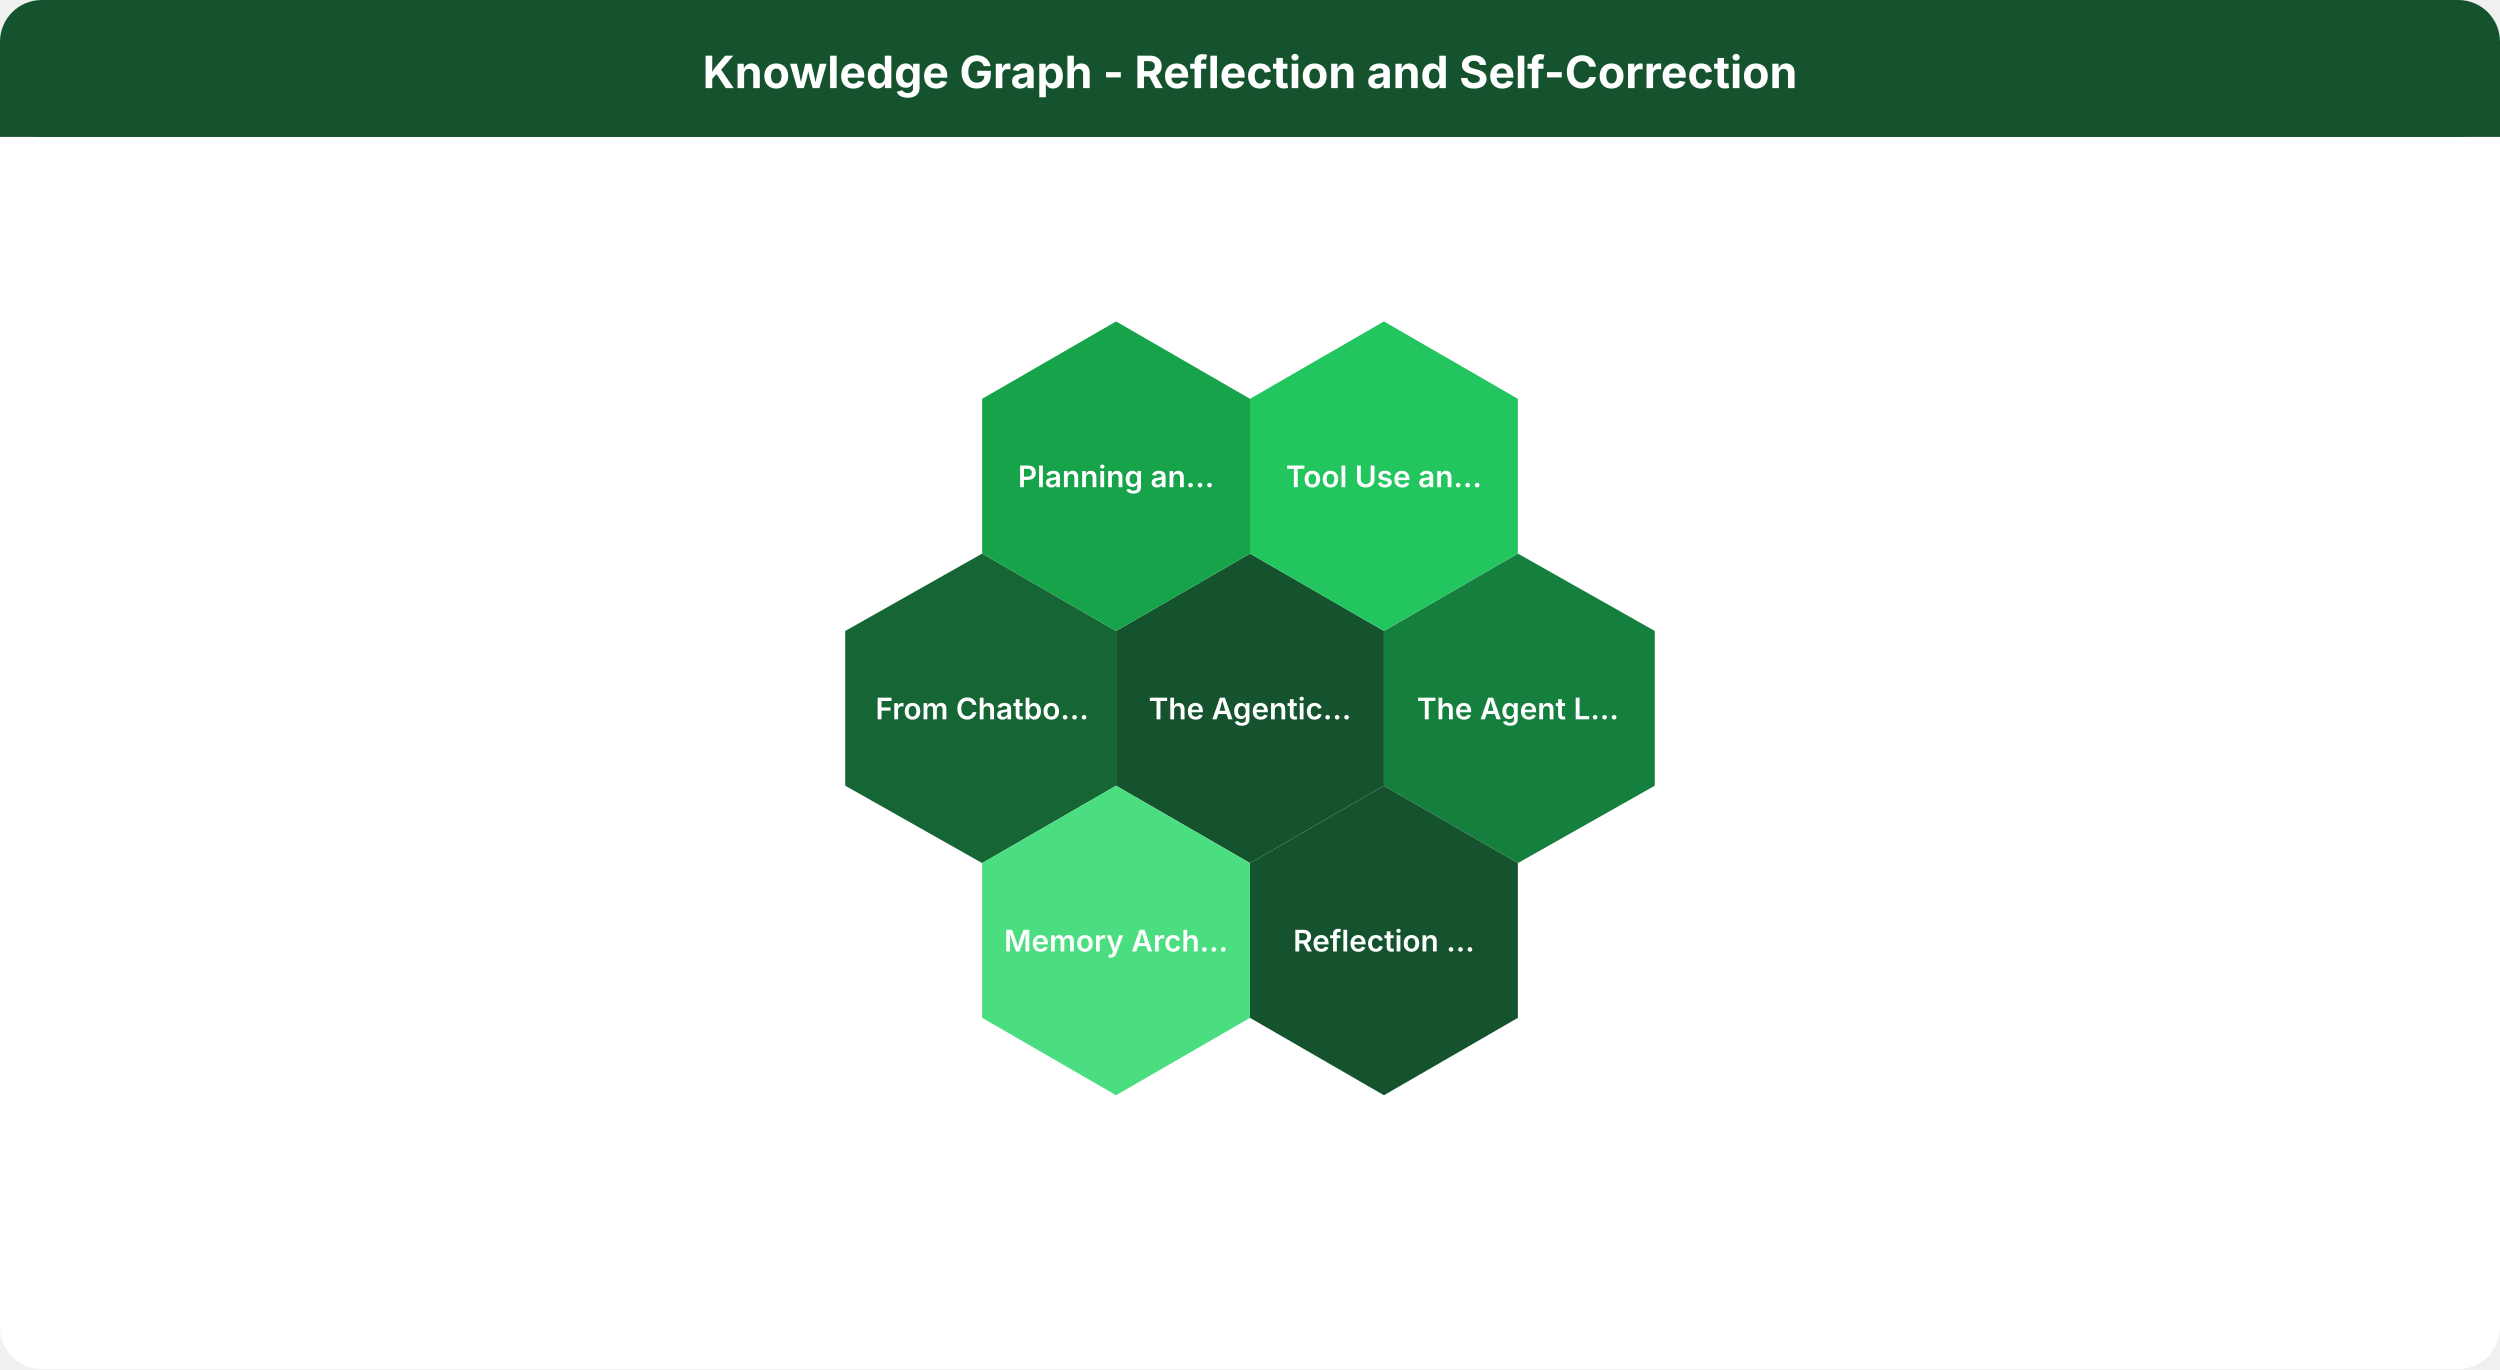
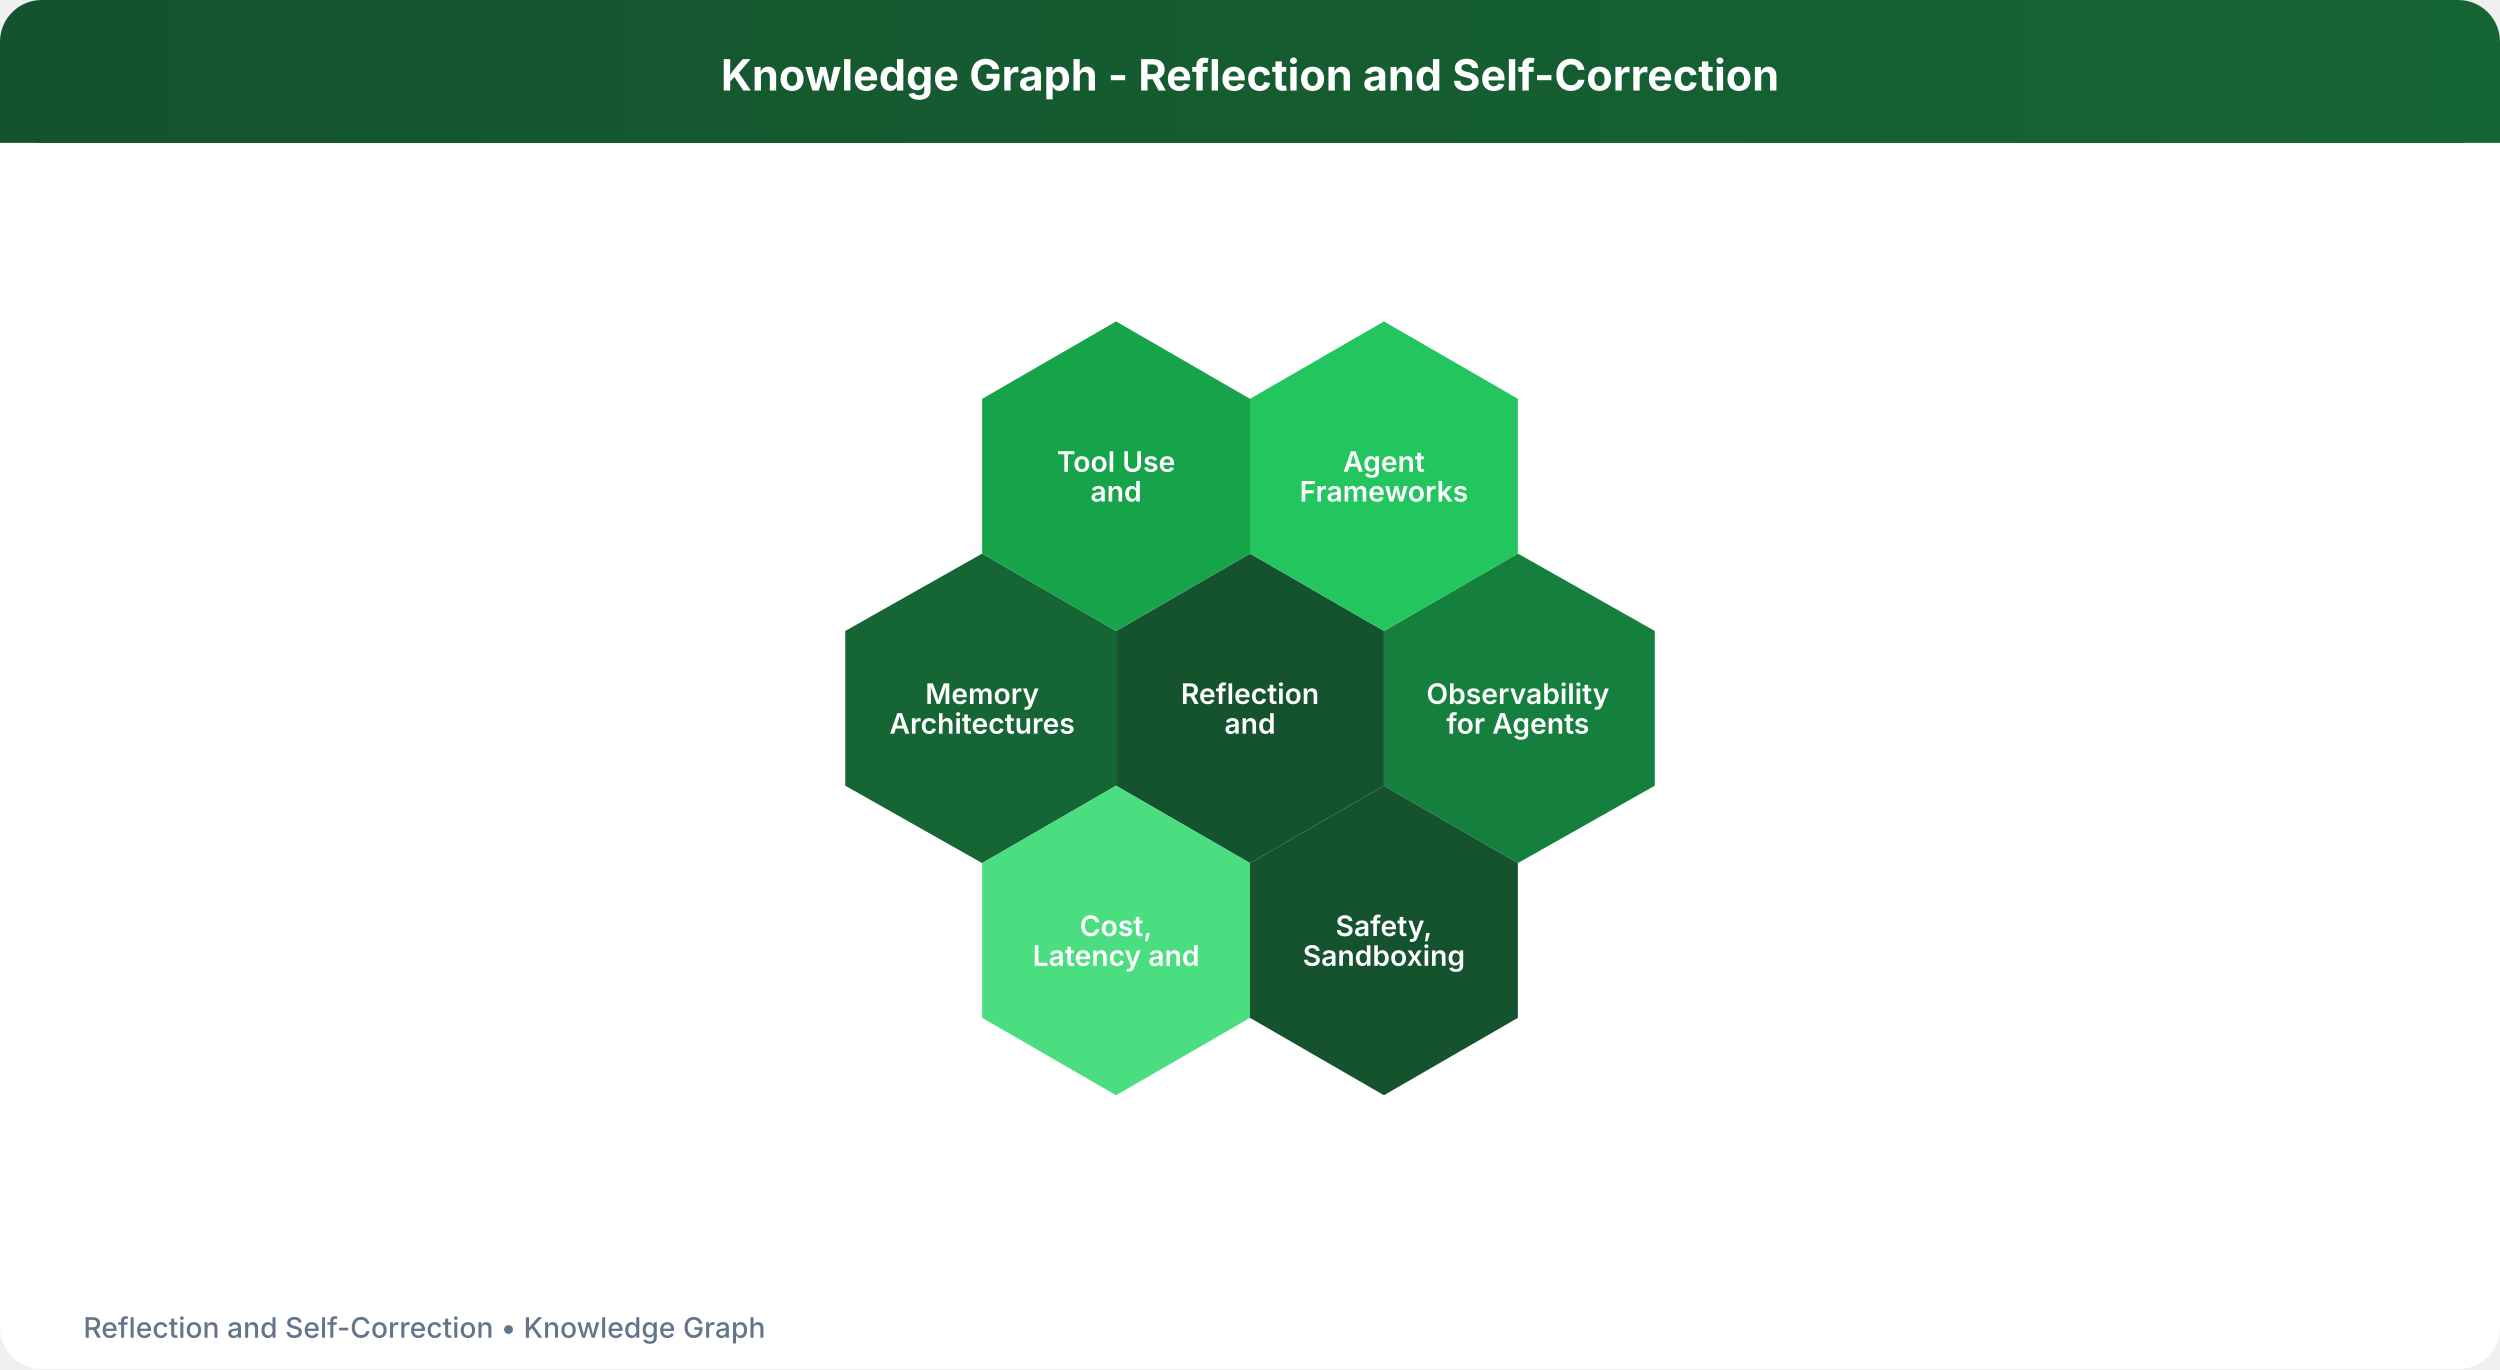
<svg xmlns="http://www.w3.org/2000/svg" width="840" height="460" data-tpl="honeycomb" data-pal="10-0" viewBox="0 0 840 460" font-family="Inter, Segoe UI, Arial, sans-serif">
  <defs>
    <marker id="ar" markerWidth="9" markerHeight="9" refX="7" refY="3" orient="auto">
      <path d="M0,0 L7,3 L0,6 z" fill="#94a3b8" />
    </marker>
    <marker id="arw" markerWidth="9" markerHeight="9" refX="7" refY="3" orient="auto">
      <path d="M0,0 L7,3 L0,6 z" fill="#ffffff" />
    </marker>
+     <filter id="sh" x="-20%" y="-20%" width="140%" height="140%">
+       <feDropShadow dx="0" dy="2" stdDeviation="3" flood-color="#0f172a" flood-opacity="0.16" />
+     </filter>
+   </defs>
+   <defs>
+     <linearGradient id="bnd9be36a" x1="0" y1="0" x2="1" y2="0">
+       <stop offset="0" stop-color="#14532d" />
+       <stop offset="1" stop-color="#166534" />
+     </linearGradient>
  </defs>
  <rect width="840" height="460" rx="14" fill="#ffffff" />
-   <rect x="0" y="0" width="840" height="46" rx="14" fill="#14532d" />
-   <rect x="0" y="30" width="840" height="16" fill="#14532d" />
-   <text x="420" y="24" text-anchor="middle" font-size="15" font-weight="700" fill="#ffffff" dominant-baseline="middle">Knowledge Graph - Reflection and Self-Correction</text>
+   <rect x="0" y="0" width="840" height="48" rx="14" fill="url(#bnd9be36a)" />
+   <rect x="0" y="32" width="840" height="16" fill="url(#bnd9be36a)" />
+   <text x="420" y="25" text-anchor="middle" font-size="14.5" font-weight="700" fill="#ffffff" dominant-baseline="middle">Knowledge Graph - Reflection and Self-Correction</text>
  <polygon points="465,212 465,264 420,290 375,264 375,212 420,186" fill="#14532d" />
-   <text x="420" y="238" text-anchor="middle" font-size="10" font-weight="600" fill="#fff" dominant-baseline="middle">The Agentic…</text>
+   <text x="420" y="233" text-anchor="middle" font-size="9.5" font-weight="600" fill="#fff" dominant-baseline="middle">Reflection</text>
+   <text x="420" y="243" text-anchor="middle" font-size="9.5" font-weight="600" fill="#fff" dominant-baseline="middle">and</text>
  <polygon points="375,212 375,264 330,290 284,264 284,212 330,186" fill="#166534" />
-   <text x="330" y="238" text-anchor="middle" font-size="10" font-weight="600" fill="#fff" dominant-baseline="middle">From Chatbo…</text>
+   <text x="330" y="233" text-anchor="middle" font-size="9.5" font-weight="600" fill="#fff" dominant-baseline="middle">Memory</text>
+   <text x="330" y="243" text-anchor="middle" font-size="9.5" font-weight="600" fill="#fff" dominant-baseline="middle">Architectures</text>
  <polygon points="556,212 556,264 510,290 465,264 465,212 510,186" fill="#15803d" />
-   <text x="510" y="238" text-anchor="middle" font-size="10" font-weight="600" fill="#fff" dominant-baseline="middle">The Agent L…</text>
+   <text x="510" y="233" text-anchor="middle" font-size="9.5" font-weight="600" fill="#fff" dominant-baseline="middle">Observability</text>
+   <text x="510" y="243" text-anchor="middle" font-size="9.5" font-weight="600" fill="#fff" dominant-baseline="middle">for Agents</text>
  <polygon points="420,134 420,186 375,212 330,186 330,134 375,108" fill="#16a34a" />
-   <text x="375" y="160" text-anchor="middle" font-size="10" font-weight="600" fill="#fff" dominant-baseline="middle">Planning an…</text>
+   <text x="375" y="155" text-anchor="middle" font-size="9.5" font-weight="600" fill="#fff" dominant-baseline="middle">Tool Use</text>
+   <text x="375" y="165" text-anchor="middle" font-size="9.5" font-weight="600" fill="#fff" dominant-baseline="middle">and</text>
  <polygon points="510,134 510,186 465,212 420,186 420,134 465,108" fill="#22c55e" />
-   <text x="465" y="160" text-anchor="middle" font-size="10" font-weight="600" fill="#fff" dominant-baseline="middle">Tool Use an…</text>
+   <text x="465" y="155" text-anchor="middle" font-size="9.5" font-weight="600" fill="#fff" dominant-baseline="middle">Agent</text>
+   <text x="465" y="165" text-anchor="middle" font-size="9.5" font-weight="600" fill="#fff" dominant-baseline="middle">Frameworks</text>
  <polygon points="420,290 420,342 375,368 330,342 330,290 375,264" fill="#4ade80" />
-   <text x="375" y="316" text-anchor="middle" font-size="10" font-weight="600" fill="#fff" dominant-baseline="middle">Memory Arch…</text>
+   <text x="375" y="311" text-anchor="middle" font-size="9.5" font-weight="600" fill="#fff" dominant-baseline="middle">Cost,</text>
+   <text x="375" y="321" text-anchor="middle" font-size="9.5" font-weight="600" fill="#fff" dominant-baseline="middle">Latency and</text>
  <polygon points="510,290 510,342 465,368 420,342 420,290 465,264" fill="#14532d" />
-   <text x="465" y="316" text-anchor="middle" font-size="10" font-weight="600" fill="#fff" dominant-baseline="middle">Reflection …</text>
+   <text x="465" y="311" text-anchor="middle" font-size="9.5" font-weight="600" fill="#fff" dominant-baseline="middle">Safety,</text>
+   <text x="465" y="321" text-anchor="middle" font-size="9.5" font-weight="600" fill="#fff" dominant-baseline="middle">Sandboxing</text>
+   <text x="28" y="446" text-anchor="start" font-size="9.5" font-weight="500" fill="#64748b" dominant-baseline="middle">Reflection and Self-Correction  •  Knowledge Graph</text>
</svg>
